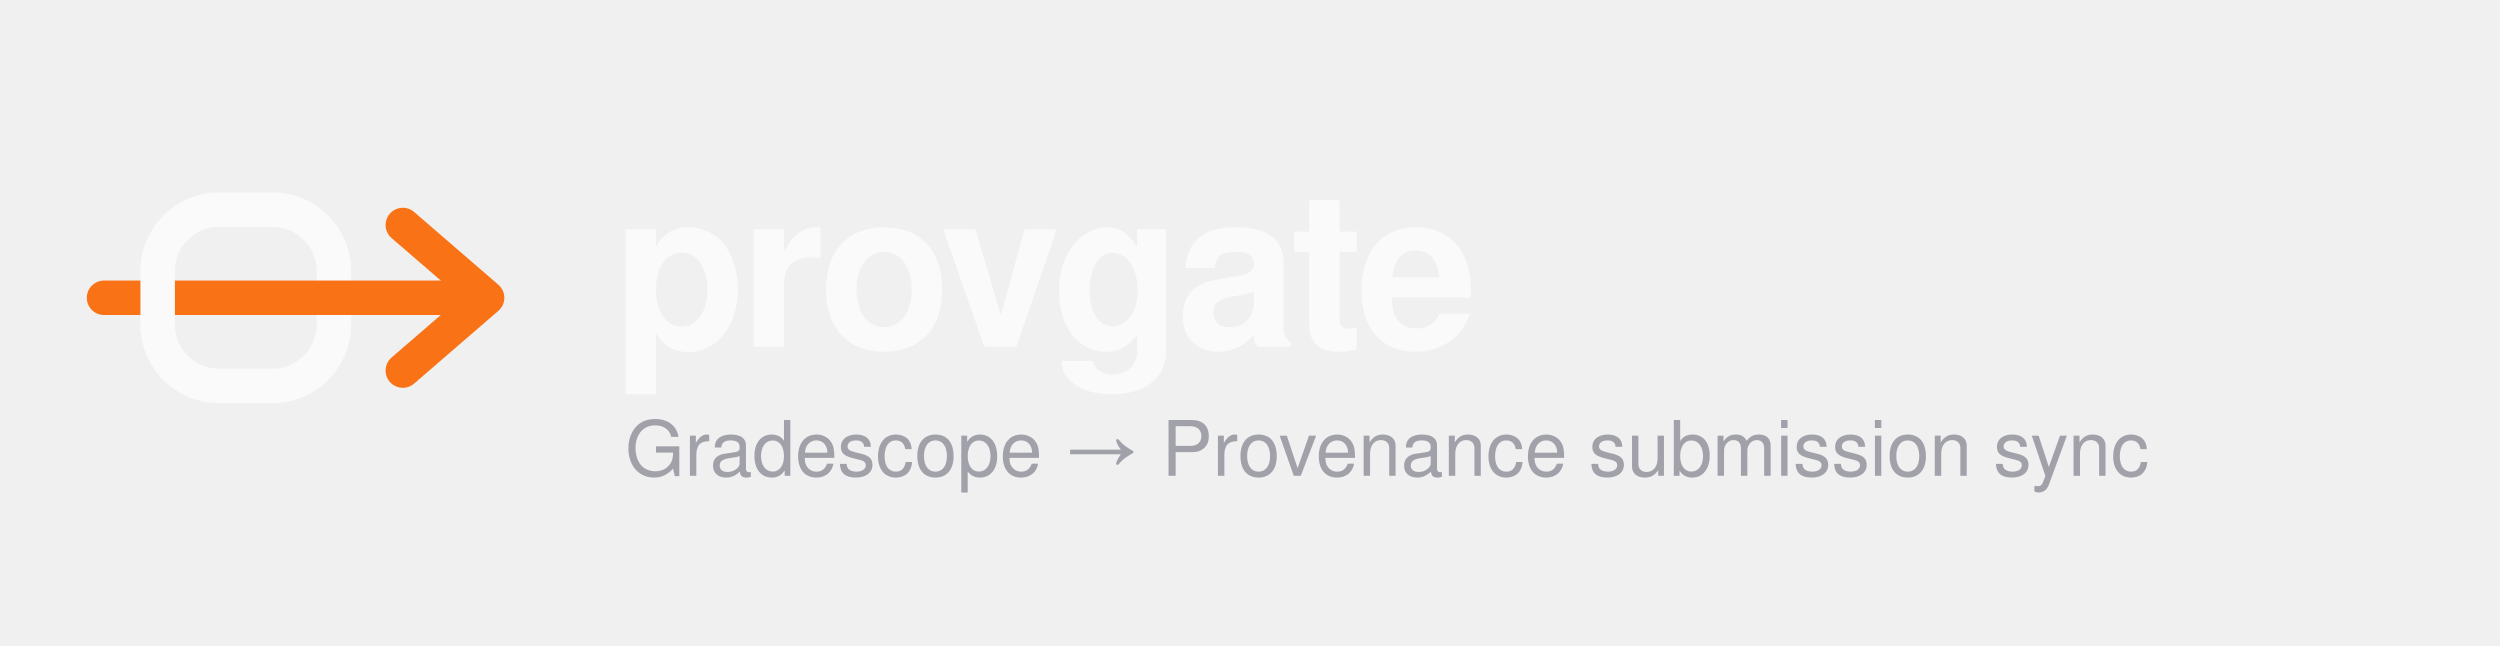
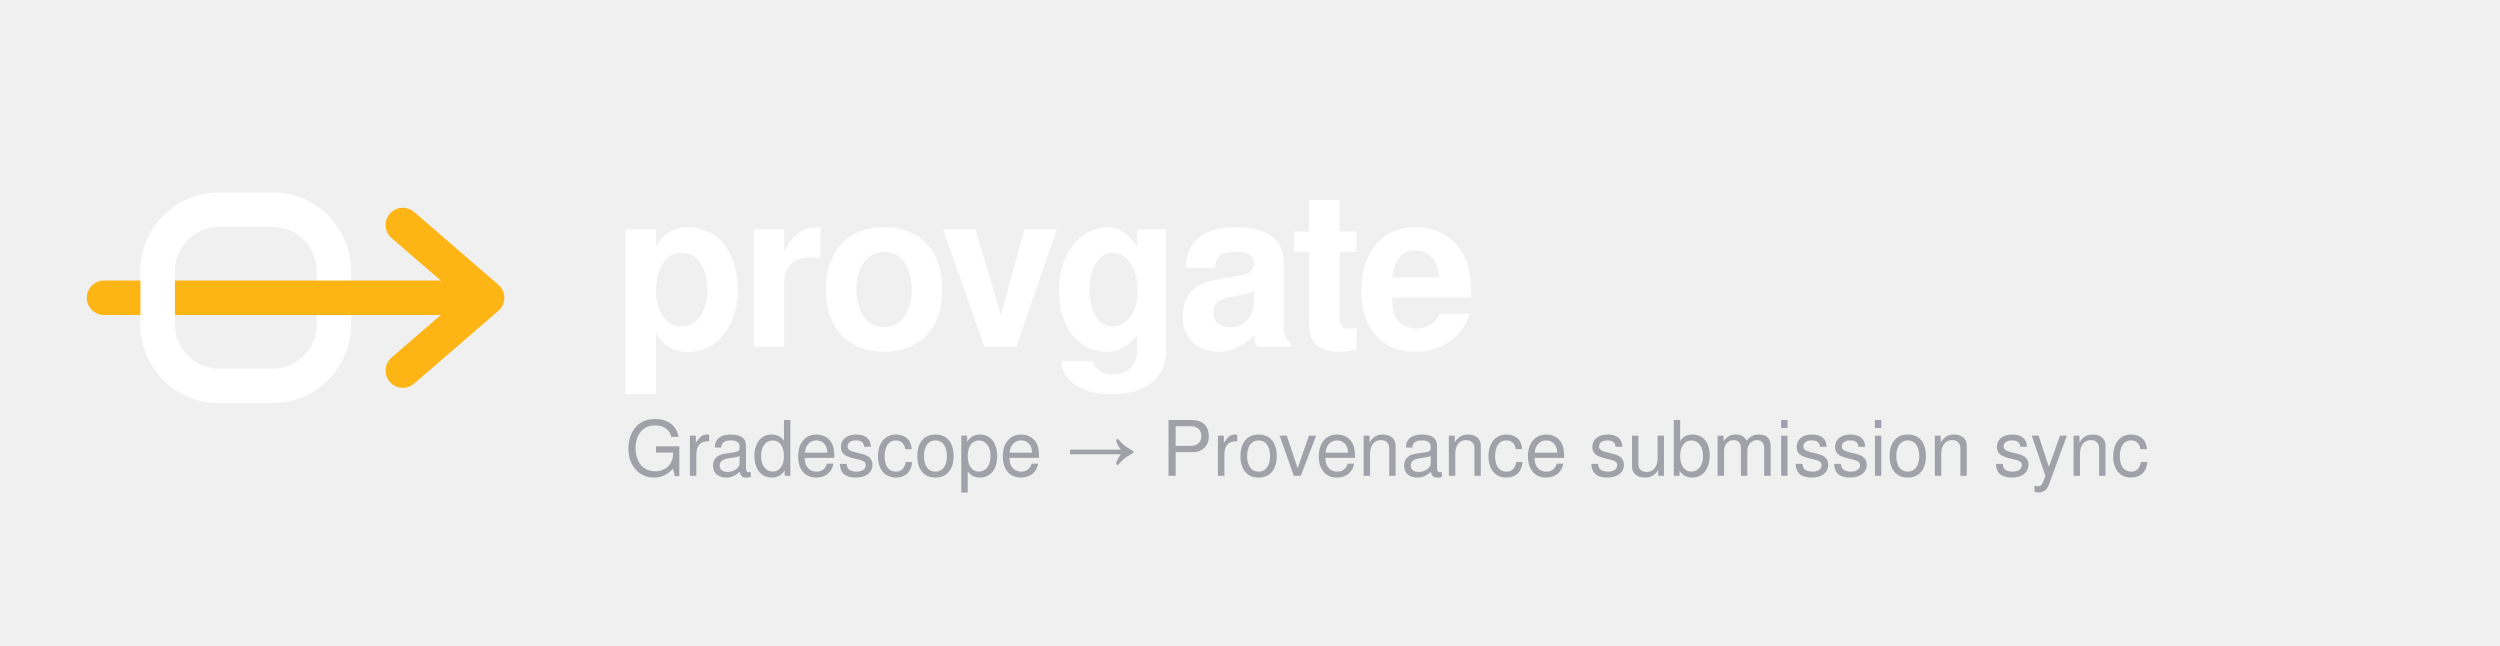
<svg xmlns="http://www.w3.org/2000/svg" viewBox="0 0 620 160" role="img" aria-label="provgate">
  <g transform="translate(22,33) scale(0.95)">
-     <rect x="18" y="20" width="46" height="46" rx="16" fill="none" stroke="#fafafa" stroke-width="9" />
-     <line x1="4" y1="43" x2="102" y2="43" stroke="#F97316" stroke-width="9" stroke-linecap="round" />
-     <polyline points="82,24 104,43 82,62" fill="none" stroke="#F97316" stroke-width="9" stroke-linecap="round" stroke-linejoin="round" />
-     <line x1="18" y1="34" x2="18" y2="52" stroke="#fafafa" stroke-width="9" />
+     <rect x="18" y="20" width="46" height="46" rx="16" fill="none" stroke="#FFFFFF" stroke-width="9" />
+     <line x1="4" y1="43" x2="102" y2="43" stroke="#FDB515" stroke-width="9" stroke-linecap="round" />
+     <polyline points="82,24 104,43 82,62" fill="none" stroke="#FDB515" stroke-width="9" stroke-linecap="round" stroke-linejoin="round" />
+     <line x1="18" y1="34" x2="18" y2="52" stroke="#FFFFFF" stroke-width="9" />
  </g>
-   <text x="152" y="86" font-family="ui-sans-serif, system-ui, -apple-system, 'Segoe UI', Helvetica, Arial, sans-serif" font-size="54" font-weight="700" fill="#fafafa" letter-spacing="-1.5">provgate</text>
+   <text x="152" y="86" font-family="ui-sans-serif, system-ui, -apple-system, 'Segoe UI', Helvetica, Arial, sans-serif" font-size="54" font-weight="700" fill="#FFFFFF" letter-spacing="-1.5">provgate</text>
  <text x="155" y="118" font-family="ui-sans-serif, system-ui, -apple-system, 'Segoe UI', Helvetica, Arial, sans-serif" font-size="19" font-weight="500" fill="#a1a1aa">Gradescope → Provenance submission sync</text>
</svg>
